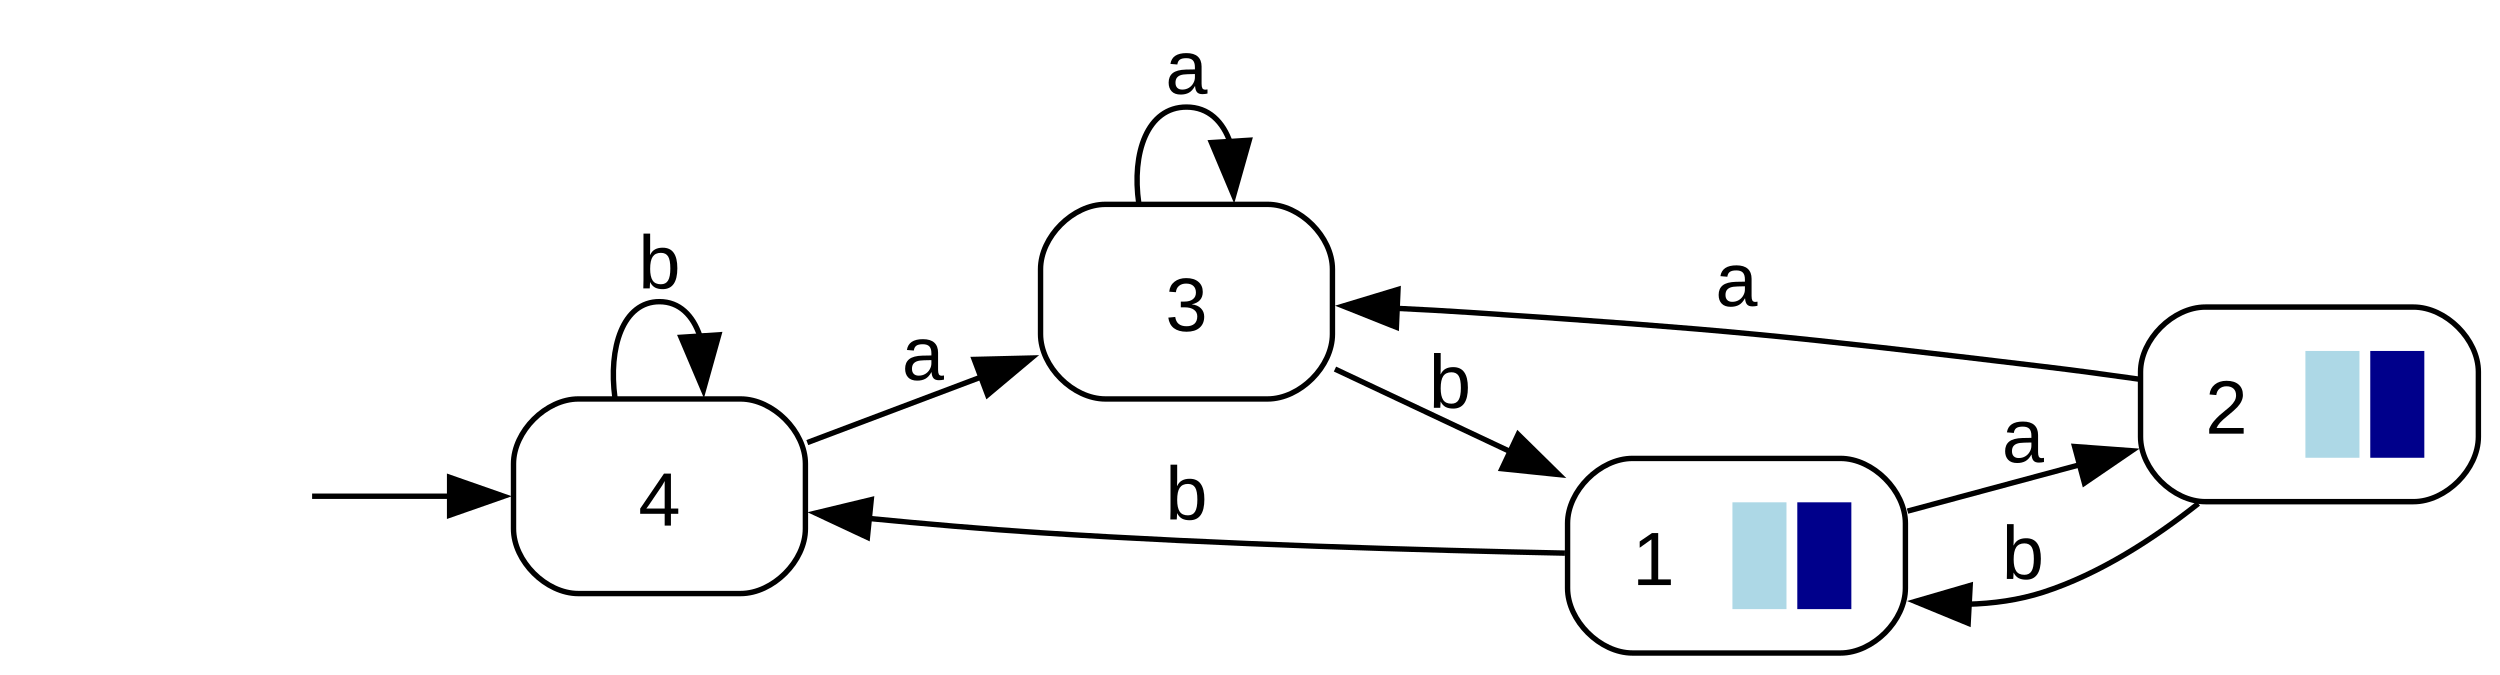
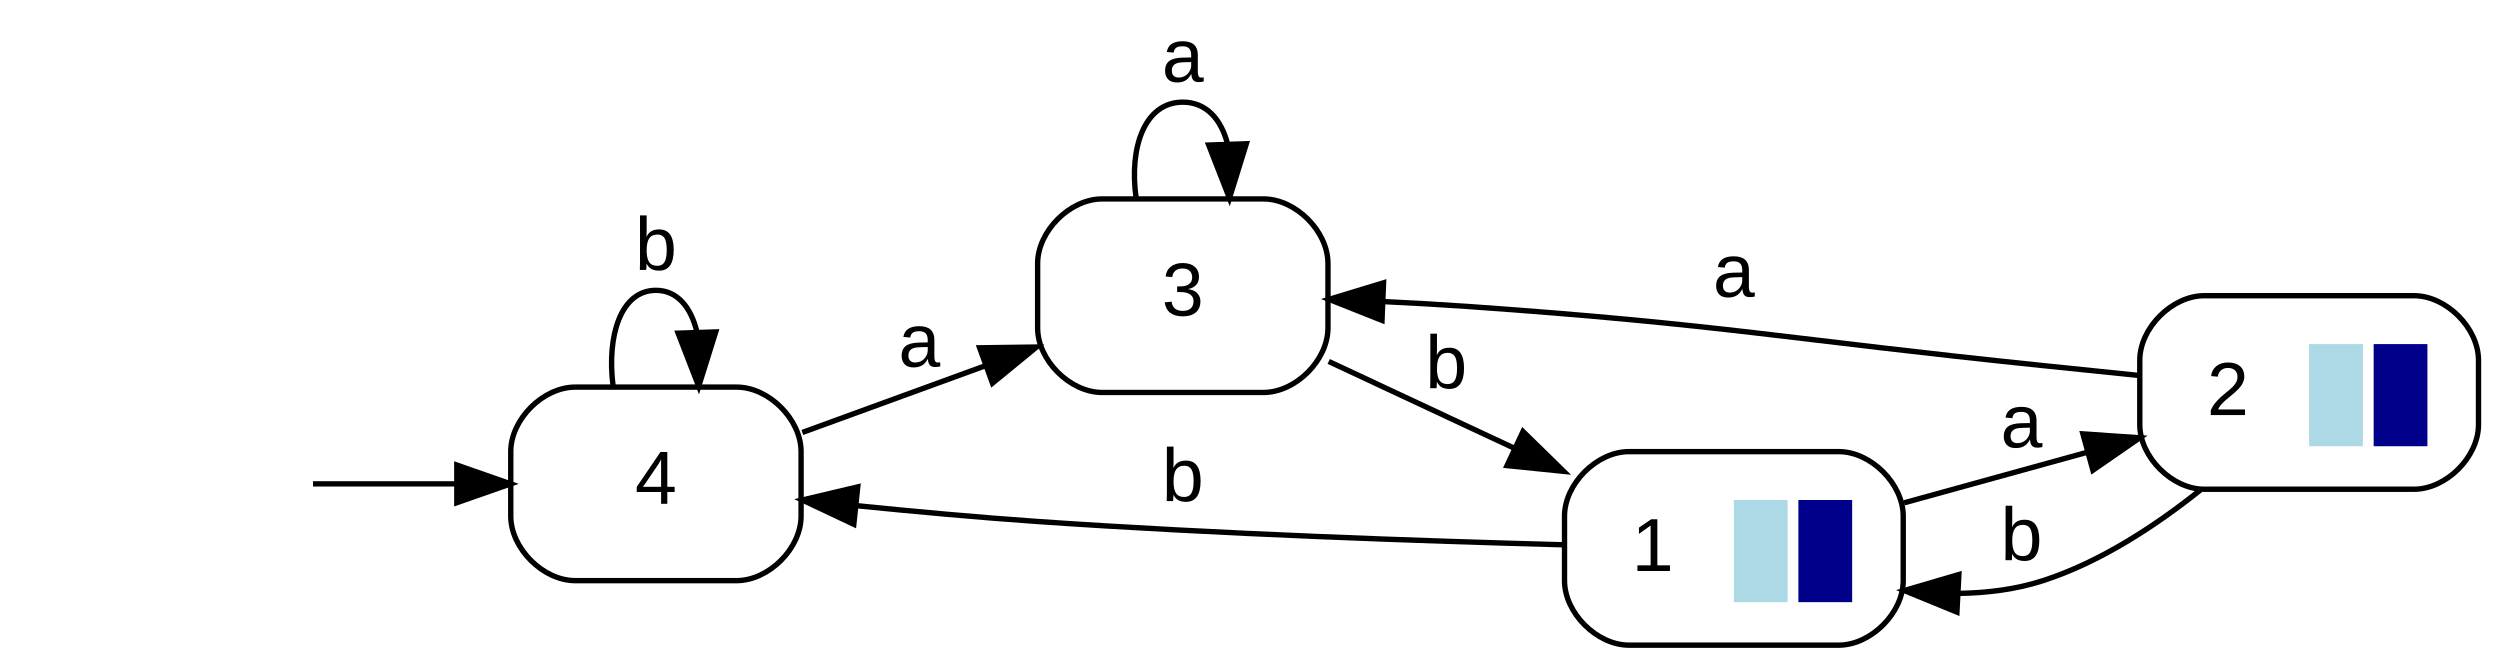
- <svg xmlns="http://www.w3.org/2000/svg" width="463pt" height="125pt" viewBox="0.00 0.00 462.50 124.75">
-   <g id="graph0" class="graph" transform="scale(1 1) rotate(0) translate(4 120.75)">
+ <svg xmlns="http://www.w3.org/2000/svg" width="465pt" height="124pt" viewBox="0.00 0.00 465.00 124.00">
+   <g id="graph0" class="graph" transform="scale(1 1) rotate(0) translate(4 120)">
    <g id="node1" class="node">
</g>
    <g id="node2" class="node">
-       <path fill="none" stroke="black" d="M133,-47C133,-47 103,-47 103,-47 97,-47 91,-41 91,-35 91,-35 91,-23 91,-23 91,-17 97,-11 103,-11 103,-11 133,-11 133,-11 139,-11 145,-17 145,-23 145,-23 145,-35 145,-35 145,-41 139,-47 133,-47" />
-       <text text-anchor="middle" x="118" y="-23.57" font-family="Arial" font-size="14.00">4</text>
+       <path fill="none" stroke="black" d="M133,-48C133,-48 103,-48 103,-48 97,-48 91,-42 91,-36 91,-36 91,-24 91,-24 91,-18 97,-12 103,-12 103,-12 133,-12 133,-12 139,-12 145,-18 145,-24 145,-24 145,-36 145,-36 145,-42 139,-48 133,-48" />
+       <text text-anchor="middle" x="118" y="-26.3" font-family="Arial" font-size="14.00">4</text>
    </g>
    <g id="edge1" class="edge">
-       <path fill="none" stroke="black" d="M53.74,-29C61.72,-29 70.68,-29 79.29,-29" />
-       <polygon fill="black" stroke="black" points="79.18,-32.5 89.18,-29 79.18,-25.5 79.18,-32.5" />
+       <path fill="none" stroke="black" d="M54.22,-30C62.55,-30 71.91,-30 80.82,-30" />
+       <polygon fill="black" stroke="black" points="80.97,-33.5 90.97,-30 80.97,-26.5 80.97,-33.5" />
    </g>
    <g id="edge9" class="edge">
-       <path fill="none" stroke="black" d="M109.77,-47.15C108.5,-56.54 111.25,-65 118,-65 121.69,-65 124.19,-62.47 125.48,-58.64" />
-       <polygon fill="black" stroke="black" points="128.98,-58.87 126.13,-48.66 121.99,-58.41 128.98,-58.87" />
-       <text text-anchor="middle" x="118" y="-67.45" font-family="Arial" font-size="14.00">b</text>
+       <path fill="none" stroke="black" d="M110.04,-48.15C108.82,-57.54 111.47,-66 118,-66 121.98,-66 124.52,-62.86 125.62,-58.28" />
+       <polygon fill="black" stroke="black" points="129.12,-58.26 125.96,-48.15 122.13,-58.03 129.12,-58.26" />
+       <text text-anchor="middle" x="118" y="-69.8" font-family="Arial" font-size="14.00">b</text>
    </g>
    <g id="node3" class="node">
-       <path fill="none" stroke="black" d="M230.5,-83C230.5,-83 200.5,-83 200.5,-83 194.5,-83 188.5,-77 188.5,-71 188.5,-71 188.5,-59 188.5,-59 188.5,-53 194.5,-47 200.5,-47 200.5,-47 230.5,-47 230.5,-47 236.5,-47 242.5,-53 242.5,-59 242.5,-59 242.5,-71 242.5,-71 242.5,-77 236.5,-83 230.5,-83" />
-       <text text-anchor="middle" x="215.5" y="-59.58" font-family="Arial" font-size="14.00">3</text>
+       <path fill="none" stroke="black" d="M231,-83C231,-83 201,-83 201,-83 195,-83 189,-77 189,-71 189,-71 189,-59 189,-59 189,-53 195,-47 201,-47 201,-47 231,-47 231,-47 237,-47 243,-53 243,-59 243,-59 243,-71 243,-71 243,-77 237,-83 231,-83" />
+       <text text-anchor="middle" x="216" y="-61.3" font-family="Arial" font-size="14.00">3</text>
    </g>
    <g id="edge8" class="edge">
-       <path fill="none" stroke="black" d="M145.35,-38.93C155.37,-42.71 166.98,-47.08 177.78,-51.16" />
-       <polygon fill="black" stroke="black" points="176.23,-54.31 186.82,-54.57 178.7,-47.76 176.23,-54.31" />
-       <text text-anchor="middle" x="166.75" y="-50.53" font-family="Arial" font-size="14.00">a</text>
+       <path fill="none" stroke="black" d="M145.23,-39.56C155.71,-43.38 167.94,-47.84 179.21,-51.95" />
+       <polygon fill="black" stroke="black" points="178.21,-55.31 188.8,-55.45 180.6,-48.73 178.21,-55.31" />
+       <text text-anchor="middle" x="167" y="-51.8" font-family="Arial" font-size="14.00">a</text>
    </g>
    <g id="edge6" class="edge">
-       <path fill="none" stroke="black" d="M206.68,-83.15C205.32,-92.54 208.26,-101 215.5,-101 219.57,-101 222.28,-98.32 223.63,-94.31" />
-       <polygon fill="black" stroke="black" points="227.11,-94.86 224.23,-84.66 220.12,-94.43 227.11,-94.86" />
-       <text text-anchor="middle" x="215.5" y="-103.45" font-family="Arial" font-size="14.00">a</text>
+       <path fill="none" stroke="black" d="M207.32,-83.15C205.98,-92.54 208.88,-101 216,-101 220.34,-101 223.11,-97.86 224.31,-93.28" />
+       <polygon fill="black" stroke="black" points="227.82,-93.27 224.68,-83.15 220.82,-93.02 227.82,-93.27" />
+       <text text-anchor="middle" x="216" y="-104.8" font-family="Arial" font-size="14.00">a</text>
    </g>
    <g id="node4" class="node">
-       <path fill="none" stroke="black" d="M336.5,-36C336.5,-36 298,-36 298,-36 292,-36 286,-30 286,-24 286,-24 286,-12 286,-12 286,-6 292,0 298,0 298,0 336.5,0 336.5,0 342.5,0 348.5,-6 348.5,-12 348.5,-12 348.5,-24 348.5,-24 348.5,-30 342.5,-36 336.5,-36" />
-       <text text-anchor="start" x="298" y="-12.57" font-family="Arial" font-size="14.00">1</text>
-       <polygon fill="lightblue" stroke="none" points="316.5,-8.12 316.5,-27.88 326.5,-27.88 326.5,-8.12 316.5,-8.12" />
-       <polygon fill="darkblue" stroke="none" points="328.5,-8.12 328.5,-27.88 338.5,-27.88 338.5,-8.12 328.5,-8.12" />
+       <path fill="none" stroke="black" d="M338,-36C338,-36 299,-36 299,-36 293,-36 287,-30 287,-24 287,-24 287,-12 287,-12 287,-6 293,0 299,0 299,0 338,0 338,0 344,0 350,-6 350,-12 350,-12 350,-24 350,-24 350,-30 344,-36 338,-36" />
+       <text text-anchor="start" x="299.5" y="-13.8" font-family="Arial" font-size="14.00">1</text>
+       <polygon fill="lightblue" stroke="transparent" points="318.5,-8 318.5,-27 328.5,-27 328.5,-8 318.5,-8" />
+       <polygon fill="darkblue" stroke="transparent" points="330.5,-8 330.5,-27 340.5,-27 340.5,-8 330.5,-8" />
    </g>
    <g id="edge7" class="edge">
-       <path fill="none" stroke="black" d="M242.97,-52.53C252.94,-47.83 264.53,-42.37 275.51,-37.2" />
-       <polygon fill="black" stroke="black" points="276.85,-40.44 284.4,-33.01 273.86,-34.1 276.85,-40.44" />
-       <text text-anchor="middle" x="264.25" y="-45.36" font-family="Arial" font-size="14.00">b</text>
+       <path fill="none" stroke="black" d="M243.14,-52.77C253.7,-47.84 266.11,-42.03 277.74,-36.59" />
+       <polygon fill="black" stroke="black" points="279.28,-39.74 286.85,-32.33 276.31,-33.4 279.28,-39.74" />
+       <text text-anchor="middle" x="265" y="-47.8" font-family="Arial" font-size="14.00">b</text>
    </g>
    <g id="edge3" class="edge">
-       <path fill="none" stroke="black" d="M285.51,-18.48C259.61,-19.01 221.61,-20.09 188.5,-22.25 178.13,-22.93 166.91,-23.91 156.57,-24.91" />
-       <polygon fill="black" stroke="black" points="156.47,-21.4 146.88,-25.89 157.18,-28.37 156.47,-21.4" />
-       <text text-anchor="middle" x="215.5" y="-24.7" font-family="Arial" font-size="14.00">b</text>
+       <path fill="none" stroke="black" d="M286.83,-18.67C260.78,-19.36 222.41,-20.68 189,-23 178.01,-23.76 166.08,-24.86 155.23,-25.95" />
+       <polygon fill="black" stroke="black" points="154.81,-22.48 145.23,-27 155.54,-29.44 154.81,-22.48" />
+       <text text-anchor="middle" x="216" y="-26.8" font-family="Arial" font-size="14.00">b</text>
    </g>
    <g id="node5" class="node">
-       <path fill="none" stroke="black" d="M442.5,-64C442.5,-64 404,-64 404,-64 398,-64 392,-58 392,-52 392,-52 392,-40 392,-40 392,-34 398,-28 404,-28 404,-28 442.5,-28 442.5,-28 448.5,-28 454.5,-34 454.5,-40 454.5,-40 454.5,-52 454.5,-52 454.5,-58 448.5,-64 442.5,-64" />
-       <text text-anchor="start" x="404" y="-40.58" font-family="Arial" font-size="14.00">2</text>
-       <polygon fill="lightblue" stroke="none" points="422.5,-36.12 422.5,-55.88 432.5,-55.88 432.5,-36.12 422.5,-36.12" />
-       <polygon fill="darkblue" stroke="none" points="434.5,-36.12 434.5,-55.88 444.5,-55.88 444.5,-36.12 434.5,-36.12" />
+       <path fill="none" stroke="black" d="M445,-65C445,-65 406,-65 406,-65 400,-65 394,-59 394,-53 394,-53 394,-41 394,-41 394,-35 400,-29 406,-29 406,-29 445,-29 445,-29 451,-29 457,-35 457,-41 457,-41 457,-53 457,-53 457,-59 451,-65 445,-65" />
+       <text text-anchor="start" x="406.5" y="-42.8" font-family="Arial" font-size="14.00">2</text>
+       <polygon fill="lightblue" stroke="transparent" points="425.5,-37 425.5,-56 435.5,-56 435.5,-37 425.5,-37" />
+       <polygon fill="darkblue" stroke="transparent" points="437.5,-37 437.5,-56 447.5,-56 447.5,-37 437.5,-37" />
    </g>
    <g id="edge2" class="edge">
-       <path fill="none" stroke="black" d="M348.89,-26.25C358.94,-28.96 370.28,-32.01 380.98,-34.89" />
-       <polygon fill="black" stroke="black" points="379.8,-38.2 390.37,-37.42 381.62,-31.44 379.8,-38.2" />
-       <text text-anchor="middle" x="370.25" y="-35.29" font-family="Arial" font-size="14.00">a</text>
+       <path fill="none" stroke="black" d="M350.15,-26.47C360.83,-29.41 372.97,-32.77 384.3,-35.9" />
+       <polygon fill="black" stroke="black" points="383.42,-39.29 393.99,-38.57 385.28,-32.54 383.42,-39.29" />
+       <text text-anchor="middle" x="372" y="-36.8" font-family="Arial" font-size="14.00">a</text>
    </g>
    <g id="edge4" class="edge">
-       <path fill="none" stroke="black" d="M391.65,-50.67C385.8,-51.5 379.72,-52.32 374,-53 327.01,-58.62 315.22,-59.86 268,-63 263.56,-63.3 258.9,-63.55 254.27,-63.77" />
-       <polygon fill="black" stroke="black" points="254.33,-60.27 244.49,-64.19 254.63,-67.26 254.33,-60.27" />
-       <text text-anchor="middle" x="317.25" y="-64.19" font-family="Arial" font-size="14.00">a</text>
+       <path fill="none" stroke="black" d="M393.97,-50.15C388.01,-50.76 381.81,-51.4 376,-52 328.45,-56.9 316.69,-59.64 269,-63 264.02,-63.35 258.77,-63.64 253.6,-63.89" />
+       <polygon fill="black" stroke="black" points="253.05,-60.41 243.2,-64.32 253.34,-67.4 253.05,-60.41" />
+       <text text-anchor="middle" x="318.5" y="-64.8" font-family="Arial" font-size="14.00">a</text>
    </g>
    <g id="edge5" class="edge">
-       <path fill="none" stroke="black" d="M402.69,-27.65C394.48,-21.15 384.41,-14.61 374,-11.25 369.51,-9.8 364.73,-9.14 359.92,-9.02" />
-       <polygon fill="black" stroke="black" points="360.11,-5.51 350.31,-9.54 360.48,-12.5 360.11,-5.51" />
-       <text text-anchor="middle" x="370.25" y="-13.7" font-family="Arial" font-size="14.00">b</text>
+       <path fill="none" stroke="black" d="M405.31,-28.89C396.97,-22.22 386.67,-15.45 376,-12 371.02,-10.39 365.69,-9.71 360.35,-9.63" />
+       <polygon fill="black" stroke="black" points="359.99,-6.15 350.18,-10.16 360.35,-13.14 359.99,-6.15" />
+       <text text-anchor="middle" x="372" y="-15.8" font-family="Arial" font-size="14.00">b</text>
    </g>
  </g>
</svg>
